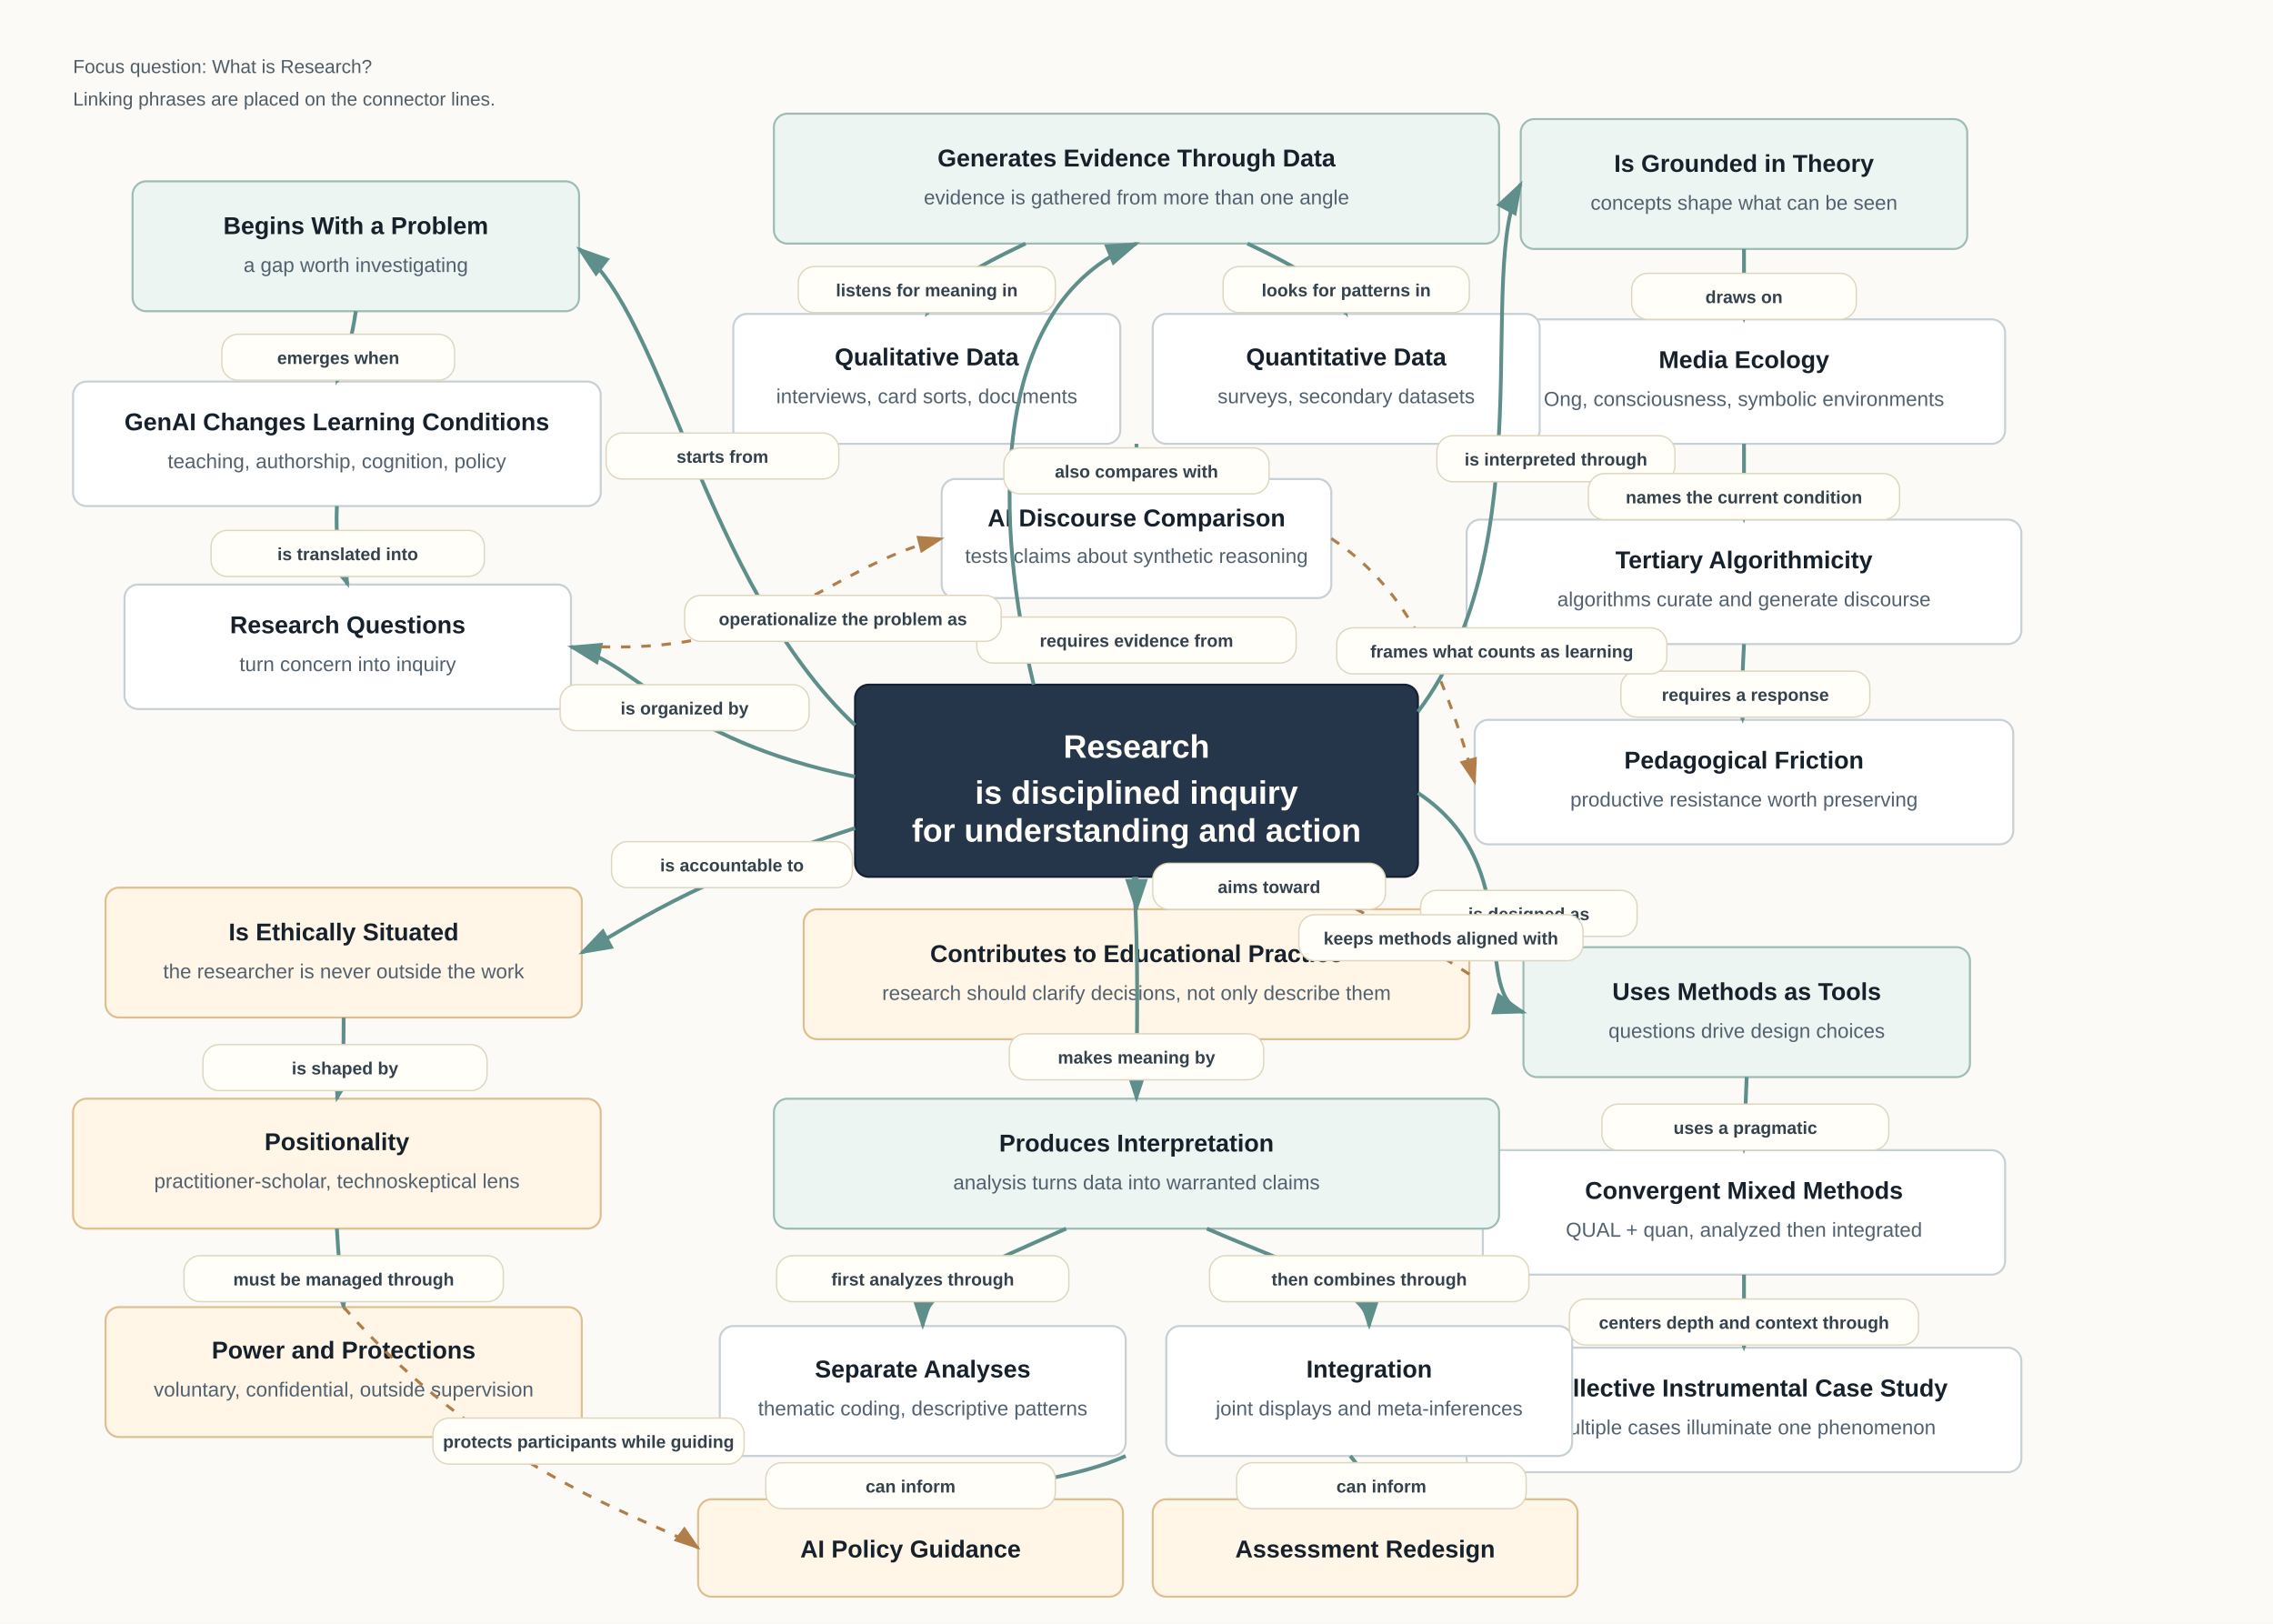
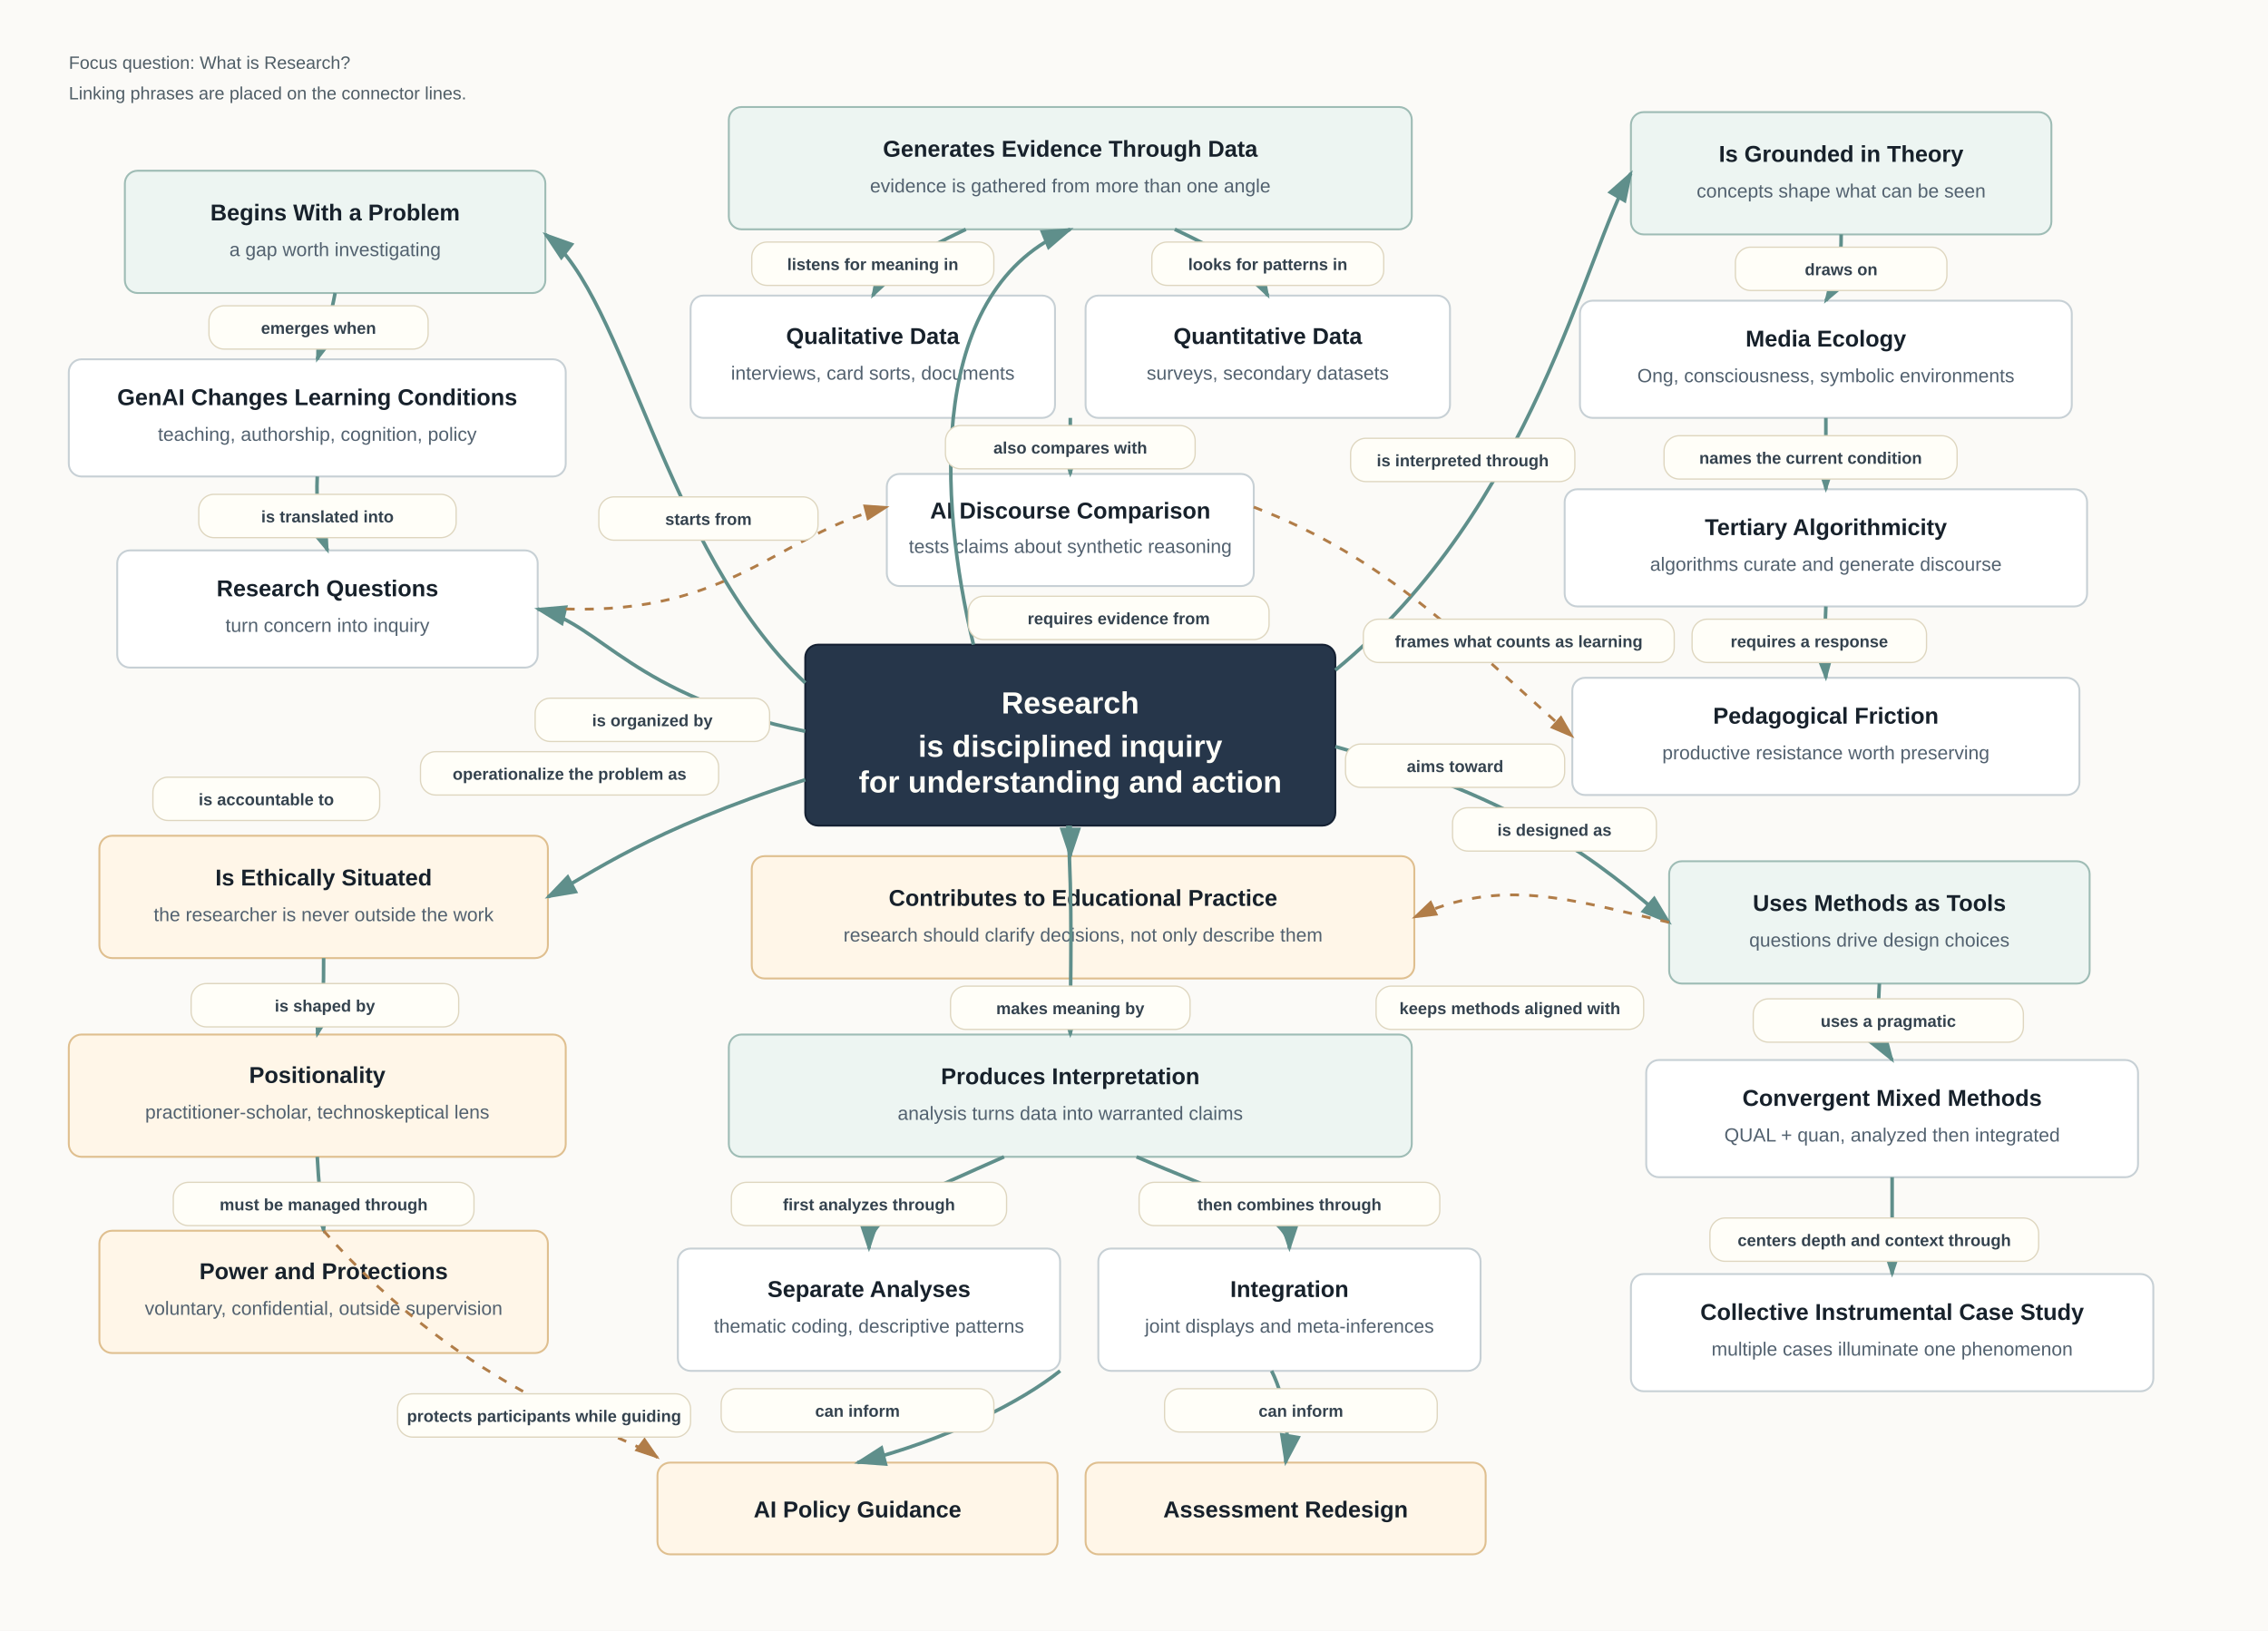
- <svg xmlns="http://www.w3.org/2000/svg" viewBox="0 0 1680 1200" role="img" aria-labelledby="title desc">
+ <svg xmlns="http://www.w3.org/2000/svg" viewBox="0 0 1780 1280" role="img" aria-labelledby="title desc">
  <defs>
    <style>
-       .node rect{fill:#fff;stroke:#c7d0d5;stroke-width:1.5;rx:10}.node text{fill:#17212b;font:650 18px Aptos,Segoe UI,Arial,sans-serif}.node .small{font:500 15px Aptos,Segoe UI,Arial,sans-serif;fill:#52616f}.core rect{fill:#26364a;stroke:#142032}.core text{fill:#fffef8;font:750 24px Aptos,Segoe UI,Arial,sans-serif}.branch rect{fill:#edf5f2;stroke:#9ebcb5}.warm rect{fill:#fff6e8;stroke:#dfbf8f}.link{fill:none;stroke:#5f8f8b;stroke-width:2.8;marker-end:url(#arrow)}.cross-link{fill:none;stroke:#b17d48;stroke-width:2.2;stroke-dasharray:7 8;marker-end:url(#arrowWarm)}.phrase rect{fill:#fffef8;stroke:#ded6bf;stroke-width:1;rx:12}.phrase text{fill:#34424e;font:650 13px Aptos,Segoe UI,Arial,sans-serif}.note{font:14px Aptos,Segoe UI,Arial,sans-serif;fill:#4f5d66}
+   .node rect{fill:#fff;stroke:#c7d0d5;stroke-width:1.5;rx:10}.node text{fill:#17212b;font:650 18px Aptos,Segoe UI,Arial,sans-serif}.node .small{font:500 15px Aptos,Segoe UI,Arial,sans-serif;fill:#52616f}.core rect{fill:#26364a;stroke:#142032}.core text{fill:#fffef8;font:750 24px Aptos,Segoe UI,Arial,sans-serif}.branch rect{fill:#edf5f2;stroke:#9ebcb5}.warm rect{fill:#fff6e8;stroke:#dfbf8f}.link{fill:none;stroke:#5f8f8b;stroke-width:2.8;marker-end:url(#arrow)}.cross-link{fill:none;stroke:#b17d48;stroke-width:2.2;stroke-dasharray:7 8;marker-end:url(#arrowWarm)}.phrase rect{fill:#fffef8;stroke:#ded6bf;stroke-width:1;rx:12}.phrase text{fill:#34424e;font:650 13px Aptos,Segoe UI,Arial,sans-serif}.note{font:14px Aptos,Segoe UI,Arial,sans-serif;fill:#4f5d66}
    </style>
    <marker id="arrow" markerWidth="10" markerHeight="10" refX="8" refY="3" orient="auto" markerUnits="strokeWidth">
      <path d="M0,0 L0,6 L9,3 z" fill="#5f8f8b" />
    </marker>
    <marker id="arrowWarm" markerWidth="10" markerHeight="10" refX="8" refY="3" orient="auto" markerUnits="strokeWidth">
      <path d="M0,0 L0,6 L9,3 z" fill="#b17d48" />
    </marker>
  </defs>
-   <rect x="0" y="0" width="1680" height="1200" fill="#fbfaf7" />
+   <rect x="0" y="0" width="1780" height="1280" fill="#fbfaf7" />
  <text x="54" y="54" class="note">Focus question: What is Research?</text>
  <text x="54" y="78" class="note">Linking phrases are placed on the connector lines.</text>
  <g class="node core" transform="translate(632 506)">
    <rect width="416" height="142" />
    <text x="208" y="54" text-anchor="middle">Research</text>
    <text x="208" y="88" text-anchor="middle">is disciplined inquiry</text>
    <text x="208" y="116" text-anchor="middle">for understanding and action</text>
  </g>
  <g class="node branch" transform="translate(98 134)">
    <rect width="330" height="96" />
    <text x="165" y="39" text-anchor="middle">Begins With a Problem</text>
    <text class="small" x="165" y="67" text-anchor="middle">a gap worth investigating</text>
  </g>
  <g class="node" transform="translate(54 282)">
    <rect width="390" height="92" />
    <text x="195" y="36" text-anchor="middle">GenAI Changes Learning Conditions</text>
    <text class="small" x="195" y="64" text-anchor="middle">teaching, authorship, cognition, policy</text>
  </g>
  <g class="node" transform="translate(92 432)">
    <rect width="330" height="92" />
    <text x="165" y="36" text-anchor="middle">Research Questions</text>
    <text class="small" x="165" y="64" text-anchor="middle">turn concern into inquiry</text>
  </g>
-   <g class="node branch" transform="translate(1124 88)">
+   <g class="node branch" transform="translate(1280 88)">
    <rect width="330" height="96" />
    <text x="165" y="39" text-anchor="middle">Is Grounded in Theory</text>
    <text class="small" x="165" y="67" text-anchor="middle">concepts shape what can be seen</text>
  </g>
-   <g class="node" transform="translate(1096 236)">
+   <g class="node" transform="translate(1240 236)">
    <rect width="386" height="92" />
    <text x="193" y="36" text-anchor="middle">Media Ecology</text>
    <text class="small" x="193" y="64" text-anchor="middle">Ong, consciousness, symbolic environments</text>
  </g>
-   <g class="node" transform="translate(1084 384)">
+   <g class="node" transform="translate(1228 384)">
    <rect width="410" height="92" />
    <text x="205" y="36" text-anchor="middle">Tertiary Algorithmicity</text>
    <text class="small" x="205" y="64" text-anchor="middle">algorithms curate and generate discourse</text>
  </g>
-   <g class="node" transform="translate(1090 532)">
+   <g class="node" transform="translate(1234 532)">
    <rect width="398" height="92" />
    <text x="199" y="36" text-anchor="middle">Pedagogical Friction</text>
    <text class="small" x="199" y="64" text-anchor="middle">productive resistance worth preserving</text>
  </g>
  <g class="node branch warm" transform="translate(78 656)">
    <rect width="352" height="96" />
    <text x="176" y="39" text-anchor="middle">Is Ethically Situated</text>
    <text class="small" x="176" y="67" text-anchor="middle">the researcher is never outside the work</text>
  </g>
  <g class="node warm" transform="translate(54 812)">
    <rect width="390" height="96" />
    <text x="195" y="38" text-anchor="middle">Positionality</text>
    <text class="small" x="195" y="66" text-anchor="middle">practitioner-scholar, technoskeptical lens</text>
  </g>
  <g class="node warm" transform="translate(78 966)">
    <rect width="352" height="96" />
    <text x="176" y="38" text-anchor="middle">Power and Protections</text>
    <text class="small" x="176" y="66" text-anchor="middle">voluntary, confidential, outside supervision</text>
  </g>
-   <g class="node branch" transform="translate(1126 700)">
+   <g class="node branch" transform="translate(1310 676)">
    <rect width="330" height="96" />
    <text x="165" y="39" text-anchor="middle">Uses Methods as Tools</text>
    <text class="small" x="165" y="67" text-anchor="middle">questions drive design choices</text>
  </g>
-   <g class="node" transform="translate(1096 850)">
+   <g class="node" transform="translate(1292 832)">
    <rect width="386" height="92" />
    <text x="193" y="36" text-anchor="middle">Convergent Mixed Methods</text>
    <text class="small" x="193" y="64" text-anchor="middle">QUAL + quan, analyzed then integrated</text>
  </g>
-   <g class="node" transform="translate(1084 996)">
+   <g class="node" transform="translate(1280 1000)">
    <rect width="410" height="92" />
    <text x="205" y="36" text-anchor="middle">Collective Instrumental Case Study</text>
    <text class="small" x="205" y="64" text-anchor="middle">multiple cases illuminate one phenomenon</text>
  </g>
  <g class="node branch" transform="translate(572 84)">
    <rect width="536" height="96" />
    <text x="268" y="39" text-anchor="middle">Generates Evidence Through Data</text>
    <text class="small" x="268" y="67" text-anchor="middle">evidence is gathered from more than one angle</text>
  </g>
  <g class="node" transform="translate(542 232)">
    <rect width="286" height="96" />
    <text x="143" y="38" text-anchor="middle">Qualitative Data</text>
    <text class="small" x="143" y="66" text-anchor="middle">interviews, card sorts, documents</text>
  </g>
  <g class="node" transform="translate(852 232)">
    <rect width="286" height="96" />
    <text x="143" y="38" text-anchor="middle">Quantitative Data</text>
    <text class="small" x="143" y="66" text-anchor="middle">surveys, secondary datasets</text>
  </g>
-   <g class="node" transform="translate(696 354)">
+   <g class="node" transform="translate(696 372)">
    <rect width="288" height="88" />
    <text x="144" y="35" text-anchor="middle">AI Discourse Comparison</text>
    <text class="small" x="144" y="62" text-anchor="middle">tests claims about synthetic reasoning</text>
  </g>
  <g class="node branch" transform="translate(572 812)">
    <rect width="536" height="96" />
    <text x="268" y="39" text-anchor="middle">Produces Interpretation</text>
    <text class="small" x="268" y="67" text-anchor="middle">analysis turns data into warranted claims</text>
  </g>
  <g class="node" transform="translate(532 980)">
    <rect width="300" height="96" />
    <text x="150" y="38" text-anchor="middle">Separate Analyses</text>
    <text class="small" x="150" y="66" text-anchor="middle">thematic coding, descriptive patterns</text>
  </g>
  <g class="node" transform="translate(862 980)">
    <rect width="300" height="96" />
    <text x="150" y="38" text-anchor="middle">Integration</text>
    <text class="small" x="150" y="66" text-anchor="middle">joint displays and meta-inferences</text>
  </g>
-   <g class="node branch warm" transform="translate(594 672)">
-     <rect width="492" height="96" />
-     <text x="246" y="39" text-anchor="middle">Contributes to Educational Practice</text>
-     <text class="small" x="246" y="67" text-anchor="middle">research should clarify decisions, not only describe them</text>
-   </g>
-   <g class="node warm" transform="translate(516 1108)">
+   <g class="node branch warm" transform="translate(590 672)">
+     <rect width="520" height="96" />
+     <text x="260" y="39" text-anchor="middle">Contributes to Educational Practice</text>
+     <text class="small" x="260" y="67" text-anchor="middle">research should clarify decisions, not only describe them</text>
+   </g>
+   <g class="node warm" transform="translate(516 1148)">
    <rect width="314" height="72" />
    <text x="157" y="43" text-anchor="middle">AI Policy Guidance</text>
  </g>
-   <g class="node warm" transform="translate(852 1108)">
+   <g class="node warm" transform="translate(852 1148)">
    <rect width="314" height="72" />
    <text x="157" y="43" text-anchor="middle">Assessment Redesign</text>
  </g>
  <path class="link" d="M632 536 C520 430 492 234 428 184" />
  <path class="link" d="M632 574 C496 546 472 490 422 478" />
-   <path class="link" d="M1048 526 C1142 402 1090 198 1124 136" />
-   <path class="link" d="M1048 586 C1130 640 1086 736 1126 748" />
+   <path class="link" d="M1048 526 C1204 398 1244 198 1280 136" />
+   <path class="link" d="M1048 586 C1196 628 1254 676 1310 724" />
  <path class="link" d="M764 506 C736 390 728 226 840 180" />
  <path class="link" d="M838 648 C842 710 840 768 840 812" />
  <path class="link" d="M632 612 C508 652 464 686 430 704" />
  <path class="link" d="M840 648 C840 656 840 664 840 672" />
-   <path class="link" d="M263 230 C260 250 256 264 249 282" />
-   <path class="link" d="M249 374 C248 396 250 414 257 432" />
-   <path class="link" d="M1289 184 C1289 202 1289 218 1289 236" />
-   <path class="link" d="M1289 328 C1289 348 1289 365 1289 384" />
-   <path class="link" d="M1289 476 C1288 496 1287 514 1288 532" />
+   <path class="link" d="M263 230 C260 246 256 262 249 282" />
+   <path class="link" d="M249 374 C248 394 250 414 257 432" />
+   <path class="link" d="M1445 184 C1445 202 1444 218 1433 236" />
+   <path class="link" d="M1433 328 C1433 348 1433 365 1433 384" />
+   <path class="link" d="M1433 476 C1432 496 1432 514 1433 532" />
  <path class="link" d="M254 752 C254 774 254 792 249 812" />
  <path class="link" d="M249 908 C250 928 252 946 254 966" />
-   <path class="link" d="M1291 796 C1290 816 1290 832 1289 850" />
-   <path class="link" d="M1289 942 C1289 960 1289 978 1289 996" />
+   <path class="link" d="M1475 772 C1474 795 1472 812 1485 832" />
+   <path class="link" d="M1485 924 C1485 954 1485 976 1485 1000" />
  <path class="link" d="M758 180 C720 198 696 212 685 232" />
  <path class="link" d="M922 180 C960 198 984 212 995 232" />
-   <path class="link" d="M840 328 C840 338 840 346 840 354" />
+   <path class="link" d="M840 328 C840 346 840 360 840 372" />
  <path class="link" d="M788 908 C730 934 682 952 682 980" />
  <path class="link" d="M892 908 C952 934 1012 952 1012 980" />
-   <path class="link" d="M832 1076 C802 1090 744 1100 673 1108" />
-   <path class="link" d="M998 1076 C1010 1090 1012 1100 1009 1108" />
+   <path class="link" d="M832 1076 C802 1100 744 1130 673 1148" />
+   <path class="link" d="M998 1076 C1010 1100 1012 1130 1009 1148" />
  <path class="cross-link" d="M444 478 C574 482 610 420 696 398" />
-   <path class="cross-link" d="M984 398 C1042 436 1068 500 1090 578" />
+   <path class="cross-link" d="M984 398 C1088 438 1146 500 1234 578" />
  <path class="cross-link" d="M254 966 C366 1094 492 1126 516 1144" />
-   <path class="cross-link" d="M1086 720 C1040 690 1012 678 966 652" />
-   <g class="phrase" transform="translate(448 320)">
+   <path class="cross-link" d="M1310 724 C1232 706 1178 688 1110 720" />
+   <g class="phrase" transform="translate(470 390)">
    <rect width="172" height="34" />
    <text x="86" y="22" text-anchor="middle">starts from</text>
  </g>
-   <g class="phrase" transform="translate(414 506)">
+   <g class="phrase" transform="translate(420 548)">
    <rect width="184" height="34" />
    <text x="92" y="22" text-anchor="middle">is organized by</text>
  </g>
-   <g class="phrase" transform="translate(1062 322)">
+   <g class="phrase" transform="translate(1060 344)">
    <rect width="176" height="34" />
    <text x="88" y="22" text-anchor="middle">is interpreted through</text>
  </g>
-   <g class="phrase" transform="translate(1050 658)">
+   <g class="phrase" transform="translate(1140 634)">
    <rect width="160" height="34" />
    <text x="80" y="22" text-anchor="middle">is designed as</text>
  </g>
-   <g class="phrase" transform="translate(722 456)">
+   <g class="phrase" transform="translate(760 468)">
    <rect width="236" height="34" />
    <text x="118" y="22" text-anchor="middle">requires evidence from</text>
  </g>
-   <g class="phrase" transform="translate(746 764)">
+   <g class="phrase" transform="translate(746 774)">
    <rect width="188" height="34" />
    <text x="94" y="22" text-anchor="middle">makes meaning by</text>
  </g>
-   <g class="phrase" transform="translate(452 622)">
+   <g class="phrase" transform="translate(120 610)">
    <rect width="178" height="34" />
    <text x="89" y="22" text-anchor="middle">is accountable to</text>
  </g>
-   <g class="phrase" transform="translate(852 638)">
+   <g class="phrase" transform="translate(1056 584)">
    <rect width="172" height="34" />
    <text x="86" y="22" text-anchor="middle">aims toward</text>
  </g>
-   <g class="phrase" transform="translate(164 247)">
+   <g class="phrase" transform="translate(164 240)">
    <rect width="172" height="34" />
    <text x="86" y="22" text-anchor="middle">emerges when</text>
  </g>
-   <g class="phrase" transform="translate(156 392)">
+   <g class="phrase" transform="translate(156 388)">
    <rect width="202" height="34" />
    <text x="101" y="22" text-anchor="middle">is translated into</text>
  </g>
-   <g class="phrase" transform="translate(1206 202)">
+   <g class="phrase" transform="translate(1362 194)">
    <rect width="166" height="34" />
    <text x="83" y="22" text-anchor="middle">draws on</text>
  </g>
-   <g class="phrase" transform="translate(1174 350)">
+   <g class="phrase" transform="translate(1306 342)">
    <rect width="230" height="34" />
    <text x="115" y="22" text-anchor="middle">names the current condition</text>
  </g>
-   <g class="phrase" transform="translate(1198 496)">
+   <g class="phrase" transform="translate(1328 486)">
    <rect width="184" height="34" />
    <text x="92" y="22" text-anchor="middle">requires a response</text>
  </g>
  <g class="phrase" transform="translate(150 772)">
    <rect width="210" height="34" />
    <text x="105" y="22" text-anchor="middle">is shaped by</text>
  </g>
  <g class="phrase" transform="translate(136 928)">
    <rect width="236" height="34" />
    <text x="118" y="22" text-anchor="middle">must be managed through</text>
  </g>
-   <g class="phrase" transform="translate(1184 816)">
+   <g class="phrase" transform="translate(1376 784)">
    <rect width="212" height="34" />
    <text x="106" y="22" text-anchor="middle">uses a pragmatic</text>
  </g>
-   <g class="phrase" transform="translate(1160 960)">
+   <g class="phrase" transform="translate(1342 956)">
    <rect width="258" height="34" />
    <text x="129" y="22" text-anchor="middle">centers depth and context through</text>
  </g>
-   <g class="phrase" transform="translate(590 197)">
+   <g class="phrase" transform="translate(590 190)">
    <rect width="190" height="34" />
    <text x="95" y="22" text-anchor="middle">listens for meaning in</text>
  </g>
-   <g class="phrase" transform="translate(904 197)">
+   <g class="phrase" transform="translate(904 190)">
    <rect width="182" height="34" />
    <text x="91" y="22" text-anchor="middle">looks for patterns in</text>
  </g>
-   <g class="phrase" transform="translate(742 331)">
+   <g class="phrase" transform="translate(742 334)">
    <rect width="196" height="34" />
    <text x="98" y="22" text-anchor="middle">also compares with</text>
  </g>
  <g class="phrase" transform="translate(574 928)">
    <rect width="216" height="34" />
    <text x="108" y="22" text-anchor="middle">first analyzes through</text>
  </g>
  <g class="phrase" transform="translate(894 928)">
    <rect width="236" height="34" />
    <text x="118" y="22" text-anchor="middle">then combines through</text>
  </g>
-   <g class="phrase" transform="translate(566 1081)">
+   <g class="phrase" transform="translate(566 1090)">
    <rect width="214" height="34" />
    <text x="107" y="22" text-anchor="middle">can inform</text>
  </g>
-   <g class="phrase" transform="translate(914 1081)">
+   <g class="phrase" transform="translate(914 1090)">
    <rect width="214" height="34" />
    <text x="107" y="22" text-anchor="middle">can inform</text>
  </g>
-   <g class="phrase" transform="translate(506 440)">
+   <g class="phrase" transform="translate(330 590)">
    <rect width="234" height="34" />
    <text x="117" y="22" text-anchor="middle">operationalize the problem as</text>
  </g>
-   <g class="phrase" transform="translate(988 464)">
+   <g class="phrase" transform="translate(1070 486)">
    <rect width="244" height="34" />
    <text x="122" y="22" text-anchor="middle">frames what counts as learning</text>
  </g>
-   <g class="phrase" transform="translate(320 1048)">
+   <g class="phrase" transform="translate(312 1094)">
    <rect width="230" height="34" />
    <text x="115" y="22" text-anchor="middle">protects participants while guiding</text>
  </g>
-   <g class="phrase" transform="translate(960 676)">
+   <g class="phrase" transform="translate(1080 774)">
    <rect width="210" height="34" />
    <text x="105" y="22" text-anchor="middle">keeps methods aligned with</text>
  </g>
</svg>
